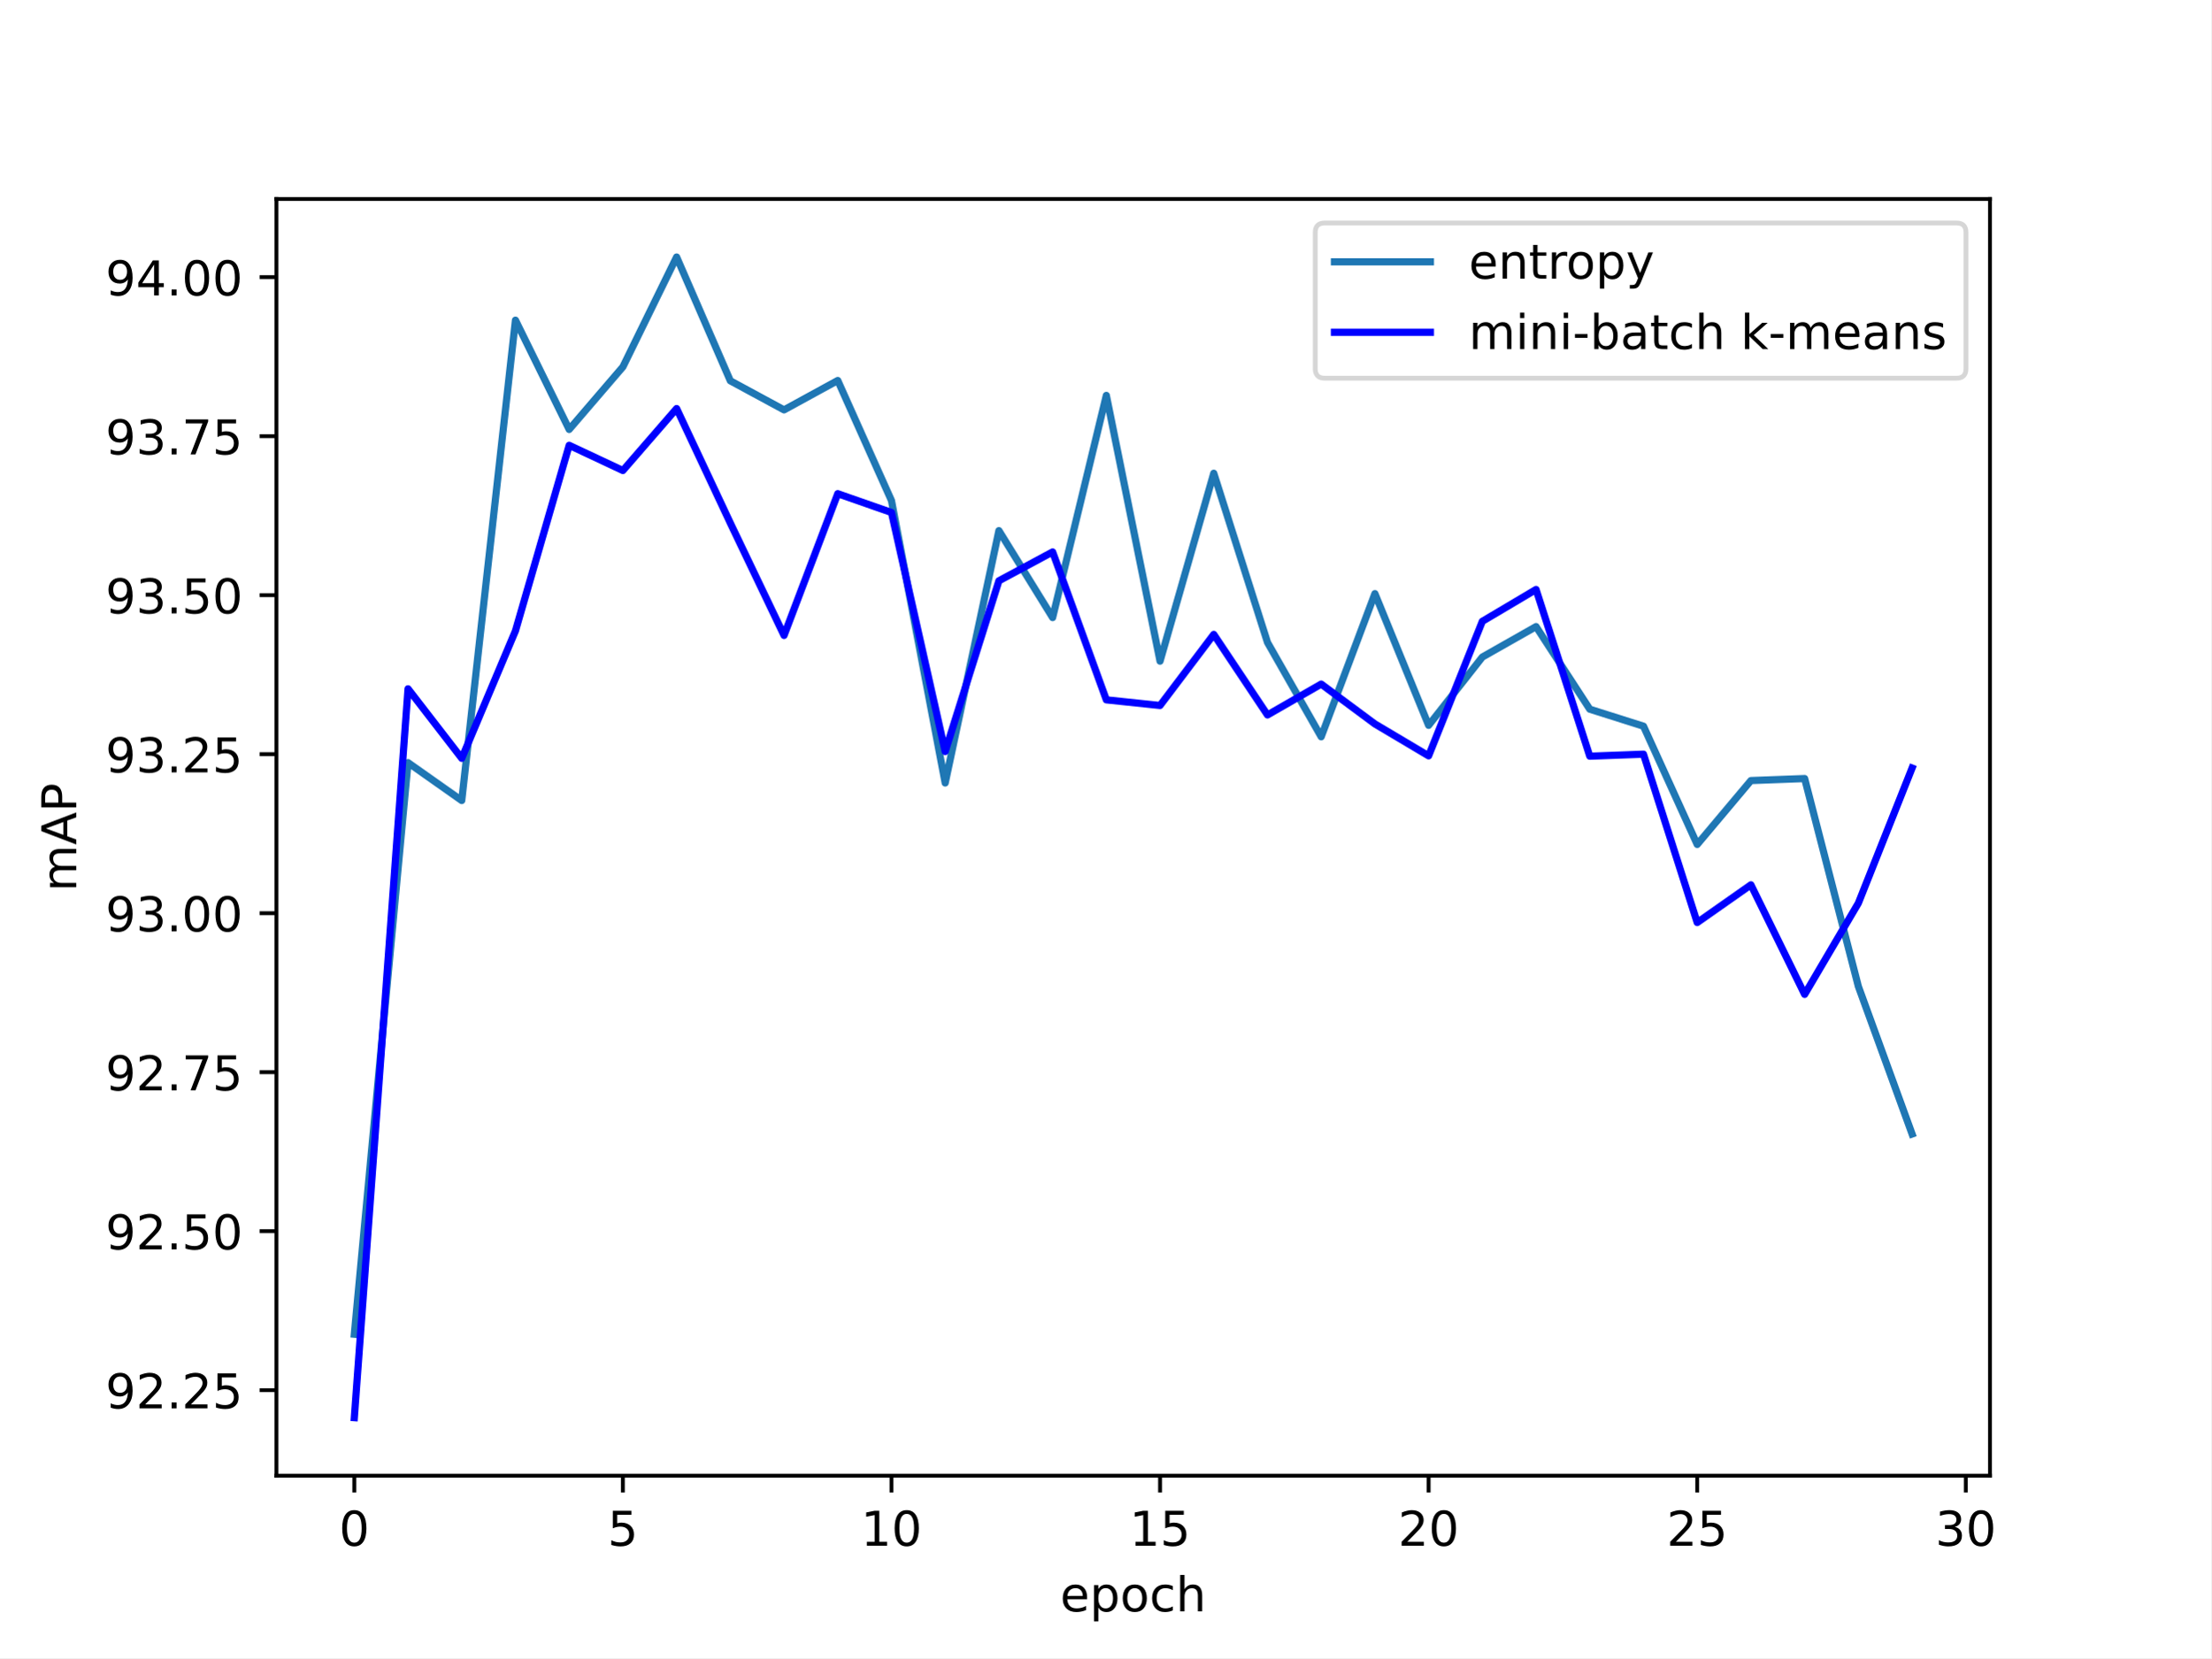
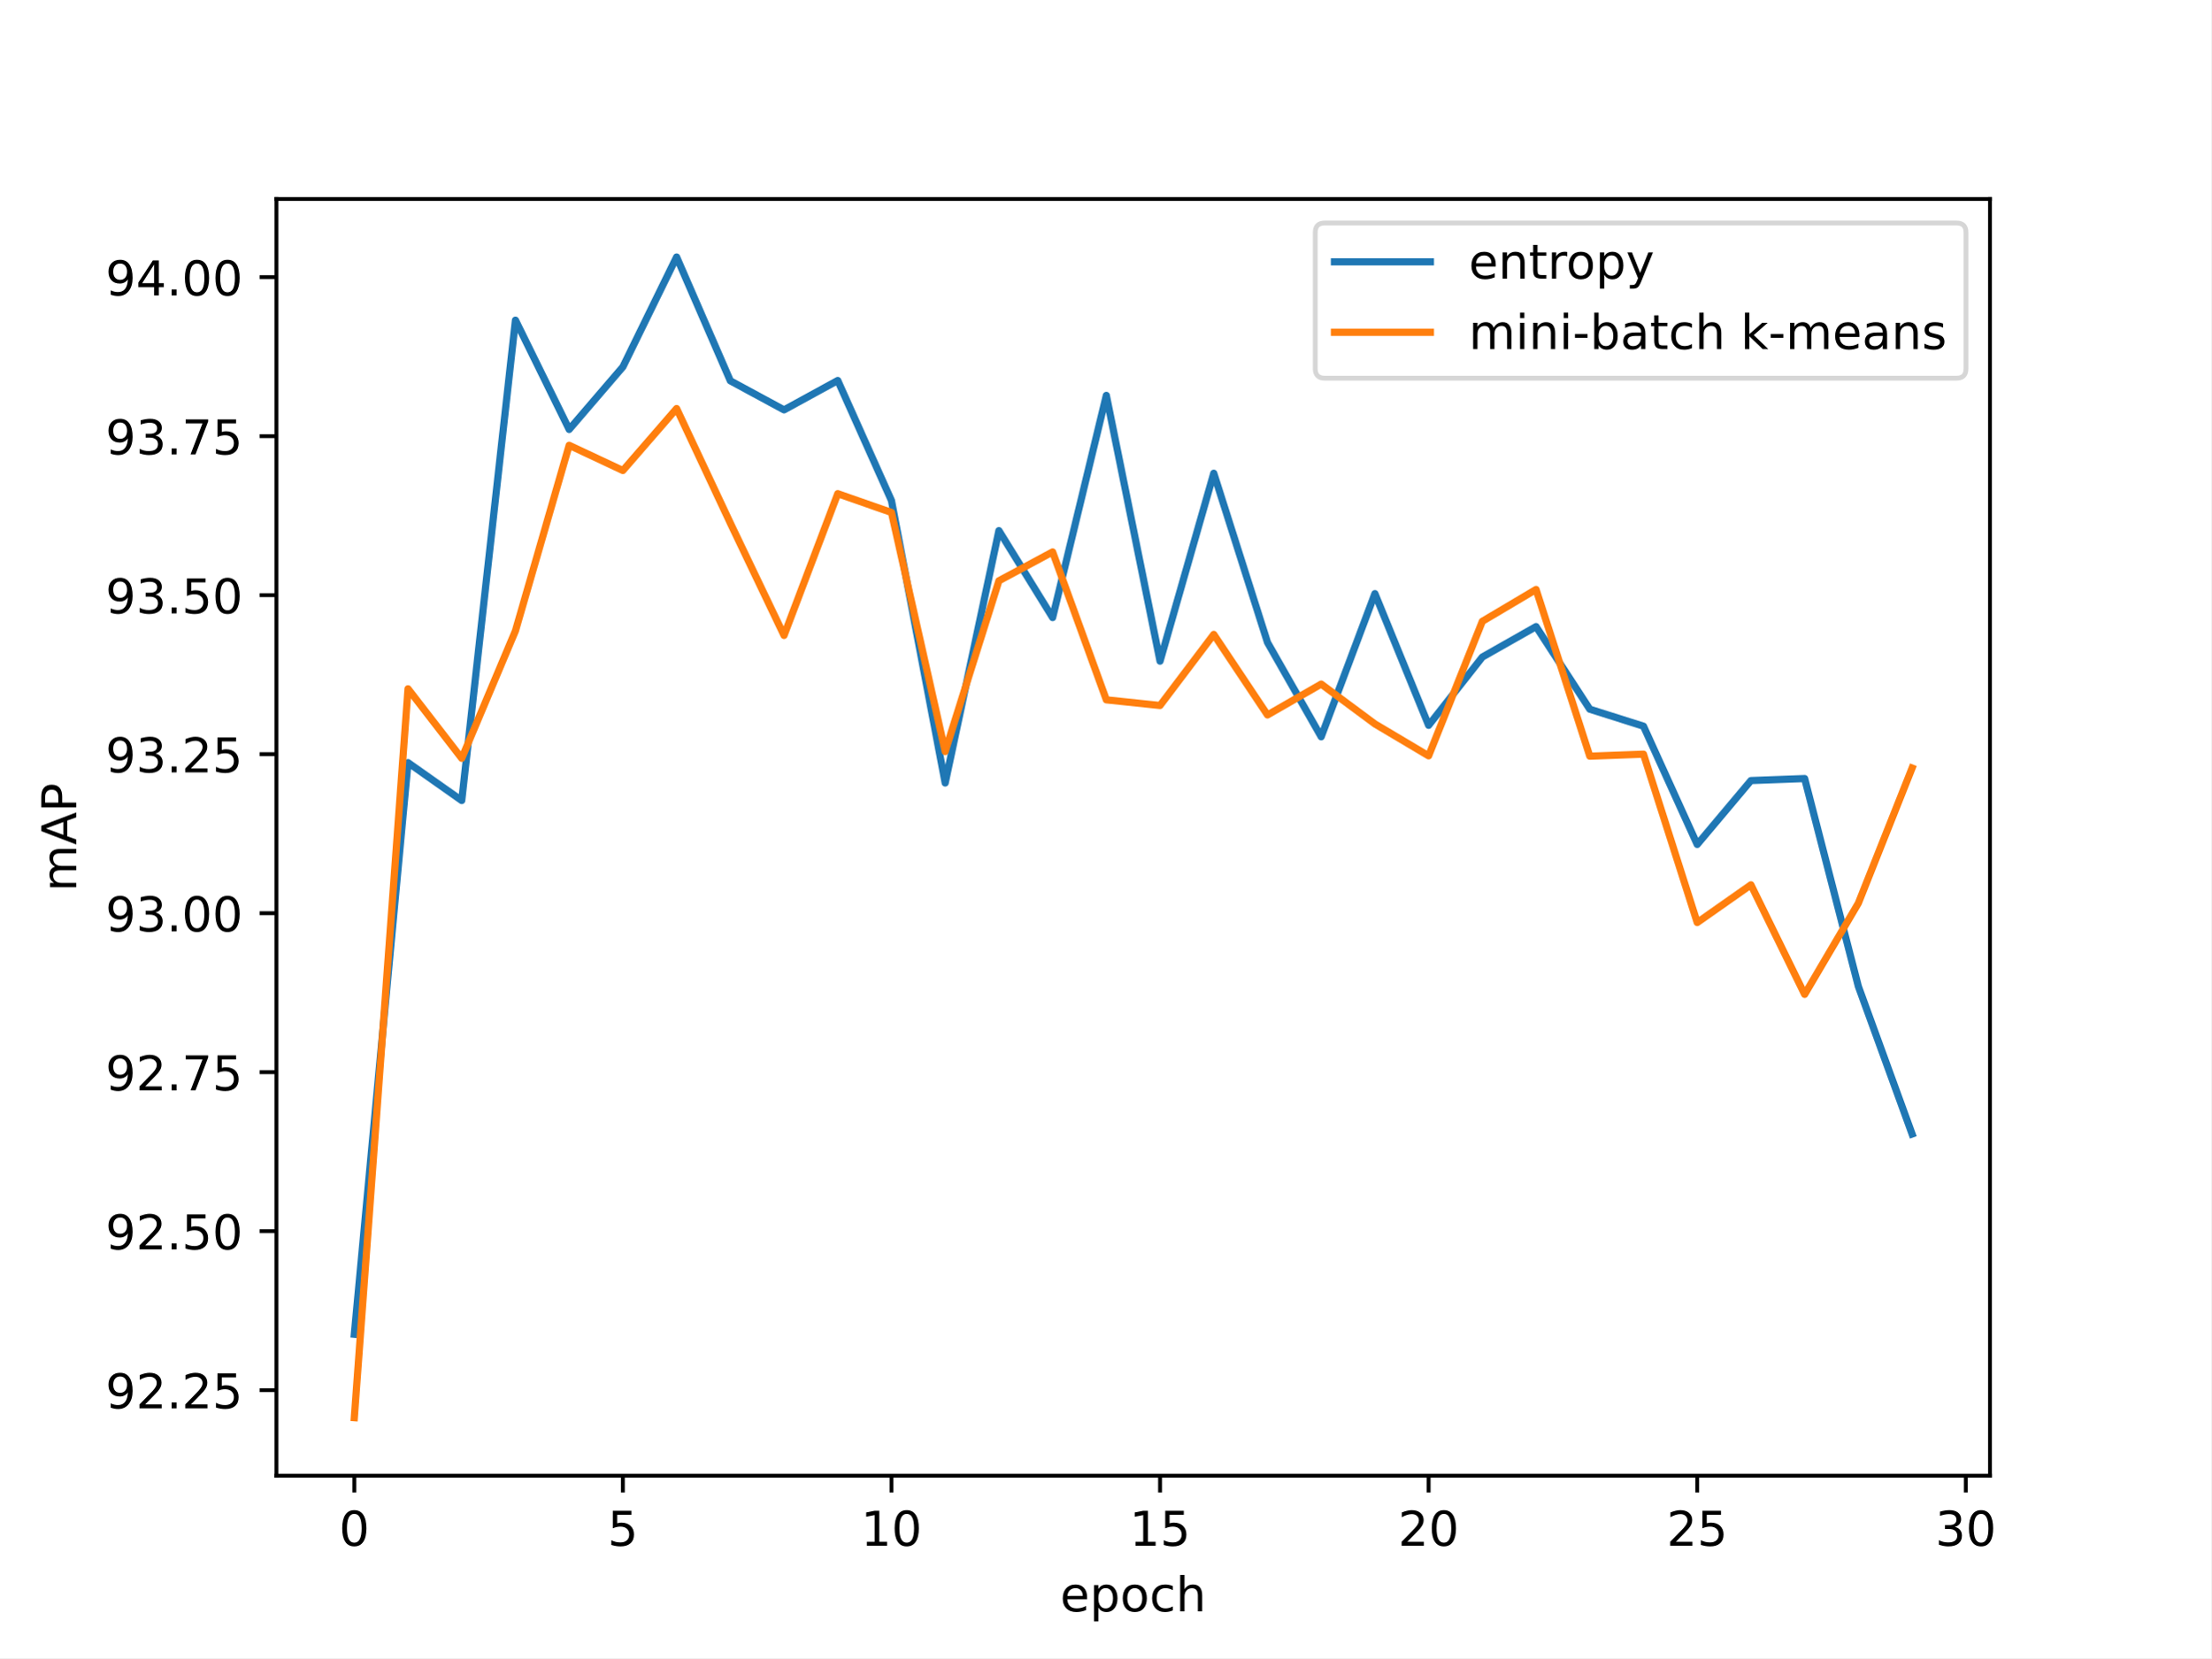
<svg xmlns="http://www.w3.org/2000/svg" xmlns:xlink="http://www.w3.org/1999/xlink" width="460.8pt" height="345.6pt" viewBox="0 0 460.8 345.6" version="1.1">
  <defs>
    <style type="text/css">*{stroke-linejoin: round; stroke-linecap: butt}</style>
  </defs>
  <g id="figure_1">
    <g id="patch_1">
      <path d="M 0 345.6  L 460.8 345.6  L 460.8 0  L 0 0  z " style="fill: #ffffff" />
    </g>
    <g id="axes_1">
      <g id="patch_2">
        <path d="M 57.6 307.584  L 414.72 307.584  L 414.72 41.472  L 57.6 41.472  z " style="fill: #ffffff" />
      </g>
      <g id="matplotlib.axis_1">
        <g id="xtick_1">
          <g id="line2d_1">
            <defs>
-               <path id="m13b700f5a9" d="M 0 0  L 0 3.5  " style="stroke: #000000; stroke-width: 0.8" />
-             </defs>
-             <g>
-               <use xlink:href="#m13b700f5a9" x="73.833" y="307.584" style="stroke: #000000; stroke-width: 0.8" />
+               <path id="m12b0e13d71" d="M 0 0  L 0 3.5  " style="stroke: #000000; stroke-width: 0.8" />
+             </defs>
+             <g>
+               <use xlink:href="#m12b0e13d71" x="73.833" y="307.584" style="stroke: #000000; stroke-width: 0.8" />
            </g>
          </g>
          <g id="text_1">
            <g transform="translate(70.65148 322.1824) scale(0.1 -0.1)">
              <defs>
                <path id="DejaVuSans-30" d="M 2034 4250  Q 1547 4250 1301 3770  Q 1056 3291 1056 2328  Q 1056 1369 1301 889  Q 1547 409 2034 409  Q 2525 409 2770 889  Q 3016 1369 3016 2328  Q 3016 3291 2770 3770  Q 2525 4250 2034 4250  z M 2034 4750  Q 2819 4750 3233 4129  Q 3647 3509 3647 2328  Q 3647 1150 3233 529  Q 2819 -91 2034 -91  Q 1250 -91 836 529  Q 422 1150 422 2328  Q 422 3509 836 4129  Q 1250 4750 2034 4750  z " transform="scale(0.015625)" />
              </defs>
              <use xlink:href="#DejaVuSans-30" />
            </g>
          </g>
        </g>
        <g id="xtick_2">
          <g id="line2d_2">
            <g>
-               <use xlink:href="#m13b700f5a9" x="129.808" y="307.584" style="stroke: #000000; stroke-width: 0.8" />
+               <use xlink:href="#m12b0e13d71" x="129.808" y="307.584" style="stroke: #000000; stroke-width: 0.8" />
            </g>
          </g>
          <g id="text_2">
            <g transform="translate(126.6264 322.1824) scale(0.1 -0.1)">
              <defs>
                <path id="DejaVuSans-35" d="M 691 4666  L 3169 4666  L 3169 4134  L 1269 4134  L 1269 2991  Q 1406 3038 1543 3061  Q 1681 3084 1819 3084  Q 2600 3084 3056 2656  Q 3513 2228 3513 1497  Q 3513 744 3044 326  Q 2575 -91 1722 -91  Q 1428 -91 1123 -41  Q 819 9 494 109  L 494 744  Q 775 591 1075 516  Q 1375 441 1709 441  Q 2250 441 2565 725  Q 2881 1009 2881 1497  Q 2881 1984 2565 2268  Q 2250 2553 1709 2553  Q 1456 2553 1204 2497  Q 953 2441 691 2322  L 691 4666  z " transform="scale(0.015625)" />
              </defs>
              <use xlink:href="#DejaVuSans-35" />
            </g>
          </g>
        </g>
        <g id="xtick_3">
          <g id="line2d_3">
            <g>
-               <use xlink:href="#m13b700f5a9" x="185.783" y="307.584" style="stroke: #000000; stroke-width: 0.8" />
+               <use xlink:href="#m12b0e13d71" x="185.783" y="307.584" style="stroke: #000000; stroke-width: 0.8" />
            </g>
          </g>
          <g id="text_3">
            <g transform="translate(179.4201 322.1824) scale(0.1 -0.1)">
              <defs>
                <path id="DejaVuSans-31" d="M 794 531  L 1825 531  L 1825 4091  L 703 3866  L 703 4441  L 1819 4666  L 2450 4666  L 2450 531  L 3481 531  L 3481 0  L 794 0  L 794 531  z " transform="scale(0.015625)" />
              </defs>
              <use xlink:href="#DejaVuSans-31" />
              <use xlink:href="#DejaVuSans-30" x="63.623" />
            </g>
          </g>
        </g>
        <g id="xtick_4">
          <g id="line2d_4">
            <g>
-               <use xlink:href="#m13b700f5a9" x="241.757" y="307.584" style="stroke: #000000; stroke-width: 0.8" />
+               <use xlink:href="#m12b0e13d71" x="241.757" y="307.584" style="stroke: #000000; stroke-width: 0.8" />
            </g>
          </g>
          <g id="text_4">
            <g transform="translate(235.395 322.1824) scale(0.1 -0.1)">
              <use xlink:href="#DejaVuSans-31" />
              <use xlink:href="#DejaVuSans-35" x="63.623" />
            </g>
          </g>
        </g>
        <g id="xtick_5">
          <g id="line2d_5">
            <g>
-               <use xlink:href="#m13b700f5a9" x="297.732" y="307.584" style="stroke: #000000; stroke-width: 0.8" />
+               <use xlink:href="#m12b0e13d71" x="297.732" y="307.584" style="stroke: #000000; stroke-width: 0.8" />
            </g>
          </g>
          <g id="text_5">
            <g transform="translate(291.3699 322.1824) scale(0.1 -0.1)">
              <defs>
                <path id="DejaVuSans-32" d="M 1228 531  L 3431 531  L 3431 0  L 469 0  L 469 531  Q 828 903 1448 1529  Q 2069 2156 2228 2338  Q 2531 2678 2651 2914  Q 2772 3150 2772 3378  Q 2772 3750 2511 3984  Q 2250 4219 1831 4219  Q 1534 4219 1204 4116  Q 875 4013 500 3803  L 500 4441  Q 881 4594 1212 4672  Q 1544 4750 1819 4750  Q 2544 4750 2975 4387  Q 3406 4025 3406 3419  Q 3406 3131 3298 2873  Q 3191 2616 2906 2266  Q 2828 2175 2409 1742  Q 1991 1309 1228 531  z " transform="scale(0.015625)" />
              </defs>
              <use xlink:href="#DejaVuSans-32" />
              <use xlink:href="#DejaVuSans-30" x="63.623" />
            </g>
          </g>
        </g>
        <g id="xtick_6">
          <g id="line2d_6">
            <g>
-               <use xlink:href="#m13b700f5a9" x="353.707" y="307.584" style="stroke: #000000; stroke-width: 0.8" />
+               <use xlink:href="#m12b0e13d71" x="353.707" y="307.584" style="stroke: #000000; stroke-width: 0.8" />
            </g>
          </g>
          <g id="text_6">
            <g transform="translate(347.3448 322.1824) scale(0.1 -0.1)">
              <use xlink:href="#DejaVuSans-32" />
              <use xlink:href="#DejaVuSans-35" x="63.623" />
            </g>
          </g>
        </g>
        <g id="xtick_7">
          <g id="line2d_7">
            <g>
-               <use xlink:href="#m13b700f5a9" x="409.682" y="307.584" style="stroke: #000000; stroke-width: 0.8" />
+               <use xlink:href="#m12b0e13d71" x="409.682" y="307.584" style="stroke: #000000; stroke-width: 0.8" />
            </g>
          </g>
          <g id="text_7">
            <g transform="translate(403.3198 322.1824) scale(0.1 -0.1)">
              <defs>
                <path id="DejaVuSans-33" d="M 2597 2516  Q 3050 2419 3304 2112  Q 3559 1806 3559 1356  Q 3559 666 3084 287  Q 2609 -91 1734 -91  Q 1441 -91 1130 -33  Q 819 25 488 141  L 488 750  Q 750 597 1062 519  Q 1375 441 1716 441  Q 2309 441 2620 675  Q 2931 909 2931 1356  Q 2931 1769 2642 2001  Q 2353 2234 1838 2234  L 1294 2234  L 1294 2753  L 1863 2753  Q 2328 2753 2575 2939  Q 2822 3125 2822 3475  Q 2822 3834 2567 4026  Q 2313 4219 1838 4219  Q 1578 4219 1281 4162  Q 984 4106 628 3988  L 628 4550  Q 988 4650 1302 4700  Q 1616 4750 1894 4750  Q 2613 4750 3031 4423  Q 3450 4097 3450 3541  Q 3450 3153 3228 2886  Q 3006 2619 2597 2516  z " transform="scale(0.015625)" />
              </defs>
              <use xlink:href="#DejaVuSans-33" />
              <use xlink:href="#DejaVuSans-30" x="63.623" />
            </g>
          </g>
        </g>
        <g id="text_8">
          <g transform="translate(220.9319 335.8606) scale(0.1 -0.1)">
            <defs>
              <path id="DejaVuSans-65" d="M 3597 1894  L 3597 1613  L 953 1613  Q 991 1019 1311 708  Q 1631 397 2203 397  Q 2534 397 2845 478  Q 3156 559 3463 722  L 3463 178  Q 3153 47 2828 -22  Q 2503 -91 2169 -91  Q 1331 -91 842 396  Q 353 884 353 1716  Q 353 2575 817 3079  Q 1281 3584 2069 3584  Q 2775 3584 3186 3129  Q 3597 2675 3597 1894  z M 3022 2063  Q 3016 2534 2758 2815  Q 2500 3097 2075 3097  Q 1594 3097 1305 2825  Q 1016 2553 972 2059  L 3022 2063  z " transform="scale(0.015625)" />
              <path id="DejaVuSans-70" d="M 1159 525  L 1159 -1331  L 581 -1331  L 581 3500  L 1159 3500  L 1159 2969  Q 1341 3281 1617 3432  Q 1894 3584 2278 3584  Q 2916 3584 3314 3078  Q 3713 2572 3713 1747  Q 3713 922 3314 415  Q 2916 -91 2278 -91  Q 1894 -91 1617 61  Q 1341 213 1159 525  z M 3116 1747  Q 3116 2381 2855 2742  Q 2594 3103 2138 3103  Q 1681 3103 1420 2742  Q 1159 2381 1159 1747  Q 1159 1113 1420 752  Q 1681 391 2138 391  Q 2594 391 2855 752  Q 3116 1113 3116 1747  z " transform="scale(0.015625)" />
              <path id="DejaVuSans-6f" d="M 1959 3097  Q 1497 3097 1228 2736  Q 959 2375 959 1747  Q 959 1119 1226 758  Q 1494 397 1959 397  Q 2419 397 2687 759  Q 2956 1122 2956 1747  Q 2956 2369 2687 2733  Q 2419 3097 1959 3097  z M 1959 3584  Q 2709 3584 3137 3096  Q 3566 2609 3566 1747  Q 3566 888 3137 398  Q 2709 -91 1959 -91  Q 1206 -91 779 398  Q 353 888 353 1747  Q 353 2609 779 3096  Q 1206 3584 1959 3584  z " transform="scale(0.015625)" />
              <path id="DejaVuSans-63" d="M 3122 3366  L 3122 2828  Q 2878 2963 2633 3030  Q 2388 3097 2138 3097  Q 1578 3097 1268 2742  Q 959 2388 959 1747  Q 959 1106 1268 751  Q 1578 397 2138 397  Q 2388 397 2633 464  Q 2878 531 3122 666  L 3122 134  Q 2881 22 2623 -34  Q 2366 -91 2075 -91  Q 1284 -91 818 406  Q 353 903 353 1747  Q 353 2603 823 3093  Q 1294 3584 2113 3584  Q 2378 3584 2631 3529  Q 2884 3475 3122 3366  z " transform="scale(0.015625)" />
              <path id="DejaVuSans-68" d="M 3513 2113  L 3513 0  L 2938 0  L 2938 2094  Q 2938 2591 2744 2837  Q 2550 3084 2163 3084  Q 1697 3084 1428 2787  Q 1159 2491 1159 1978  L 1159 0  L 581 0  L 581 4863  L 1159 4863  L 1159 2956  Q 1366 3272 1645 3428  Q 1925 3584 2291 3584  Q 2894 3584 3203 3211  Q 3513 2838 3513 2113  z " transform="scale(0.015625)" />
            </defs>
            <use xlink:href="#DejaVuSans-65" />
            <use xlink:href="#DejaVuSans-70" x="61.523" />
            <use xlink:href="#DejaVuSans-6f" x="125" />
            <use xlink:href="#DejaVuSans-63" x="186.182" />
            <use xlink:href="#DejaVuSans-68" x="241.162" />
          </g>
        </g>
      </g>
      <g id="matplotlib.axis_2">
        <g id="ytick_1">
          <g id="line2d_8">
            <defs>
-               <path id="ma43192f6e5" d="M 0 0  L -3.5 0  " style="stroke: #000000; stroke-width: 0.8" />
-             </defs>
-             <g>
-               <use xlink:href="#ma43192f6e5" x="57.6" y="289.754" style="stroke: #000000; stroke-width: 0.8" />
+               <path id="m84a15fbc48" d="M 0 0  L -3.5 0  " style="stroke: #000000; stroke-width: 0.8" />
+             </defs>
+             <g>
+               <use xlink:href="#m84a15fbc48" x="57.6" y="289.754" style="stroke: #000000; stroke-width: 0.8" />
            </g>
          </g>
          <g id="text_9">
            <g transform="translate(21.97188 293.5536) scale(0.1 -0.1)">
              <defs>
                <path id="DejaVuSans-39" d="M 703 97  L 703 672  Q 941 559 1184 500  Q 1428 441 1663 441  Q 2288 441 2617 861  Q 2947 1281 2994 2138  Q 2813 1869 2534 1725  Q 2256 1581 1919 1581  Q 1219 1581 811 2004  Q 403 2428 403 3163  Q 403 3881 828 4315  Q 1253 4750 1959 4750  Q 2769 4750 3195 4129  Q 3622 3509 3622 2328  Q 3622 1225 3098 567  Q 2575 -91 1691 -91  Q 1453 -91 1209 -44  Q 966 3 703 97  z M 1959 2075  Q 2384 2075 2632 2365  Q 2881 2656 2881 3163  Q 2881 3666 2632 3958  Q 2384 4250 1959 4250  Q 1534 4250 1286 3958  Q 1038 3666 1038 3163  Q 1038 2656 1286 2365  Q 1534 2075 1959 2075  z " transform="scale(0.015625)" />
                <path id="DejaVuSans-2e" d="M 684 794  L 1344 794  L 1344 0  L 684 0  L 684 794  z " transform="scale(0.015625)" />
              </defs>
              <use xlink:href="#DejaVuSans-39" />
              <use xlink:href="#DejaVuSans-32" x="63.623" />
              <use xlink:href="#DejaVuSans-2e" x="127.246" />
              <use xlink:href="#DejaVuSans-32" x="159.033" />
              <use xlink:href="#DejaVuSans-35" x="222.656" />
            </g>
          </g>
        </g>
        <g id="ytick_2">
          <g id="line2d_9">
            <g>
-               <use xlink:href="#ma43192f6e5" x="57.6" y="256.613" style="stroke: #000000; stroke-width: 0.8" />
+               <use xlink:href="#m84a15fbc48" x="57.6" y="256.613" style="stroke: #000000; stroke-width: 0.8" />
            </g>
          </g>
          <g id="text_10">
            <g transform="translate(21.97188 260.4122) scale(0.1 -0.1)">
              <use xlink:href="#DejaVuSans-39" />
              <use xlink:href="#DejaVuSans-32" x="63.623" />
              <use xlink:href="#DejaVuSans-2e" x="127.246" />
              <use xlink:href="#DejaVuSans-35" x="159.033" />
              <use xlink:href="#DejaVuSans-30" x="222.656" />
            </g>
          </g>
        </g>
        <g id="ytick_3">
          <g id="line2d_10">
            <g>
-               <use xlink:href="#ma43192f6e5" x="57.6" y="223.472" style="stroke: #000000; stroke-width: 0.8" />
+               <use xlink:href="#m84a15fbc48" x="57.6" y="223.472" style="stroke: #000000; stroke-width: 0.8" />
            </g>
          </g>
          <g id="text_11">
            <g transform="translate(21.97188 227.2707) scale(0.1 -0.1)">
              <defs>
                <path id="DejaVuSans-37" d="M 525 4666  L 3525 4666  L 3525 4397  L 1831 0  L 1172 0  L 2766 4134  L 525 4134  L 525 4666  z " transform="scale(0.015625)" />
              </defs>
              <use xlink:href="#DejaVuSans-39" />
              <use xlink:href="#DejaVuSans-32" x="63.623" />
              <use xlink:href="#DejaVuSans-2e" x="127.246" />
              <use xlink:href="#DejaVuSans-37" x="159.033" />
              <use xlink:href="#DejaVuSans-35" x="222.656" />
            </g>
          </g>
        </g>
        <g id="ytick_4">
          <g id="line2d_11">
            <g>
-               <use xlink:href="#ma43192f6e5" x="57.6" y="190.33" style="stroke: #000000; stroke-width: 0.8" />
+               <use xlink:href="#m84a15fbc48" x="57.6" y="190.33" style="stroke: #000000; stroke-width: 0.8" />
            </g>
          </g>
          <g id="text_12">
            <g transform="translate(21.97188 194.1293) scale(0.1 -0.1)">
              <use xlink:href="#DejaVuSans-39" />
              <use xlink:href="#DejaVuSans-33" x="63.623" />
              <use xlink:href="#DejaVuSans-2e" x="127.246" />
              <use xlink:href="#DejaVuSans-30" x="159.033" />
              <use xlink:href="#DejaVuSans-30" x="222.656" />
            </g>
          </g>
        </g>
        <g id="ytick_5">
          <g id="line2d_12">
            <g>
-               <use xlink:href="#ma43192f6e5" x="57.6" y="157.189" style="stroke: #000000; stroke-width: 0.8" />
+               <use xlink:href="#m84a15fbc48" x="57.6" y="157.189" style="stroke: #000000; stroke-width: 0.8" />
            </g>
          </g>
          <g id="text_13">
            <g transform="translate(21.97188 160.9878) scale(0.1 -0.1)">
              <use xlink:href="#DejaVuSans-39" />
              <use xlink:href="#DejaVuSans-33" x="63.623" />
              <use xlink:href="#DejaVuSans-2e" x="127.246" />
              <use xlink:href="#DejaVuSans-32" x="159.033" />
              <use xlink:href="#DejaVuSans-35" x="222.656" />
            </g>
          </g>
        </g>
        <g id="ytick_6">
          <g id="line2d_13">
            <g>
-               <use xlink:href="#ma43192f6e5" x="57.6" y="124.047" style="stroke: #000000; stroke-width: 0.8" />
+               <use xlink:href="#m84a15fbc48" x="57.6" y="124.047" style="stroke: #000000; stroke-width: 0.8" />
            </g>
          </g>
          <g id="text_14">
            <g transform="translate(21.97188 127.8464) scale(0.1 -0.1)">
              <use xlink:href="#DejaVuSans-39" />
              <use xlink:href="#DejaVuSans-33" x="63.623" />
              <use xlink:href="#DejaVuSans-2e" x="127.246" />
              <use xlink:href="#DejaVuSans-35" x="159.033" />
              <use xlink:href="#DejaVuSans-30" x="222.656" />
            </g>
          </g>
        </g>
        <g id="ytick_7">
          <g id="line2d_14">
            <g>
-               <use xlink:href="#ma43192f6e5" x="57.6" y="90.906" style="stroke: #000000; stroke-width: 0.8" />
+               <use xlink:href="#m84a15fbc48" x="57.6" y="90.906" style="stroke: #000000; stroke-width: 0.8" />
            </g>
          </g>
          <g id="text_15">
            <g transform="translate(21.97188 94.70495) scale(0.1 -0.1)">
              <use xlink:href="#DejaVuSans-39" />
              <use xlink:href="#DejaVuSans-33" x="63.623" />
              <use xlink:href="#DejaVuSans-2e" x="127.246" />
              <use xlink:href="#DejaVuSans-37" x="159.033" />
              <use xlink:href="#DejaVuSans-35" x="222.656" />
            </g>
          </g>
        </g>
        <g id="ytick_8">
          <g id="line2d_15">
            <g>
-               <use xlink:href="#ma43192f6e5" x="57.6" y="57.764" style="stroke: #000000; stroke-width: 0.8" />
+               <use xlink:href="#m84a15fbc48" x="57.6" y="57.764" style="stroke: #000000; stroke-width: 0.8" />
            </g>
          </g>
          <g id="text_16">
            <g transform="translate(21.97188 61.5635) scale(0.1 -0.1)">
              <defs>
                <path id="DejaVuSans-34" d="M 2419 4116  L 825 1625  L 2419 1625  L 2419 4116  z M 2253 4666  L 3047 4666  L 3047 1625  L 3713 1625  L 3713 1100  L 3047 1100  L 3047 0  L 2419 0  L 2419 1100  L 313 1100  L 313 1709  L 2253 4666  z " transform="scale(0.015625)" />
              </defs>
              <use xlink:href="#DejaVuSans-39" />
              <use xlink:href="#DejaVuSans-34" x="63.623" />
              <use xlink:href="#DejaVuSans-2e" x="127.246" />
              <use xlink:href="#DejaVuSans-30" x="159.033" />
              <use xlink:href="#DejaVuSans-30" x="222.656" />
            </g>
          </g>
        </g>
        <g id="text_17">
          <g transform="translate(15.89219 185.8335) rotate(-90) scale(0.1 -0.1)">
            <defs>
              <path id="DejaVuSans-6d" d="M 3328 2828  Q 3544 3216 3844 3400  Q 4144 3584 4550 3584  Q 5097 3584 5394 3201  Q 5691 2819 5691 2113  L 5691 0  L 5113 0  L 5113 2094  Q 5113 2597 4934 2840  Q 4756 3084 4391 3084  Q 3944 3084 3684 2787  Q 3425 2491 3425 1978  L 3425 0  L 2847 0  L 2847 2094  Q 2847 2600 2669 2842  Q 2491 3084 2119 3084  Q 1678 3084 1418 2786  Q 1159 2488 1159 1978  L 1159 0  L 581 0  L 581 3500  L 1159 3500  L 1159 2956  Q 1356 3278 1631 3431  Q 1906 3584 2284 3584  Q 2666 3584 2933 3390  Q 3200 3197 3328 2828  z " transform="scale(0.015625)" />
              <path id="DejaVuSans-41" d="M 2188 4044  L 1331 1722  L 3047 1722  L 2188 4044  z M 1831 4666  L 2547 4666  L 4325 0  L 3669 0  L 3244 1197  L 1141 1197  L 716 0  L 50 0  L 1831 4666  z " transform="scale(0.015625)" />
              <path id="DejaVuSans-50" d="M 1259 4147  L 1259 2394  L 2053 2394  Q 2494 2394 2734 2622  Q 2975 2850 2975 3272  Q 2975 3691 2734 3919  Q 2494 4147 2053 4147  L 1259 4147  z M 628 4666  L 2053 4666  Q 2838 4666 3239 4311  Q 3641 3956 3641 3272  Q 3641 2581 3239 2228  Q 2838 1875 2053 1875  L 1259 1875  L 1259 0  L 628 0  L 628 4666  z " transform="scale(0.015625)" />
            </defs>
            <use xlink:href="#DejaVuSans-6d" />
            <use xlink:href="#DejaVuSans-41" x="97.412" />
            <use xlink:href="#DejaVuSans-50" x="165.82" />
          </g>
        </g>
      </g>
      <g id="line2d_16">
-         <path d="M 73.833 278.095  L 85.028 158.957  L 96.223 166.851  L 107.418 66.731  L 118.613 89.507  L 129.808 76.464  L 141.003 53.568  L 152.198 79.367  L 163.393 85.427  L 174.588 79.304  L 185.783 104.342  L 196.978 163.195  L 208.173 110.599  L 219.368 128.722  L 230.563 82.412  L 241.757 137.807  L 252.952 98.638  L 264.147 133.895  L 275.342 153.567  L 286.537 123.732  L 297.732 151.183  L 308.927 136.945  L 320.122 130.598  L 331.317 147.818  L 342.512 151.36  L 353.707 176.01  L 364.902 162.692  L 376.097 162.275  L 387.292 205.602  L 398.487 236.36  " clip-path="url(#p257bfc33b4)" style="fill: none; stroke: #1f77b4; stroke-width: 1.5; stroke-linecap: square" />
+         <path d="M 73.833 278.095  L 85.028 158.957  L 96.223 166.851  L 107.418 66.731  L 118.613 89.507  L 129.808 76.464  L 141.003 53.568  L 152.198 79.367  L 163.393 85.427  L 174.588 79.304  L 185.783 104.342  L 196.978 163.195  L 208.173 110.599  L 219.368 128.722  L 230.563 82.412  L 241.757 137.807  L 252.952 98.638  L 264.147 133.895  L 275.342 153.567  L 286.537 123.732  L 297.732 151.183  L 308.927 136.945  L 320.122 130.598  L 331.317 147.818  L 342.512 151.36  L 353.707 176.01  L 364.902 162.692  L 376.097 162.275  L 387.292 205.602  L 398.487 236.36  " clip-path="url(#pc6ba49d95a)" style="fill: none; stroke: #1f77b4; stroke-width: 1.5; stroke-linecap: square" />
      </g>
      <g id="line2d_17">
-         <path d="M 73.833 295.488  L 85.028 143.566  L 96.223 158.057  L 107.418 131.478  L 118.613 92.807  L 129.808 98.063  L 141.003 85.153  L 152.198 109.024  L 163.393 132.443  L 174.588 102.897  L 185.783 106.812  L 196.978 156.638  L 208.173 121.05  L 219.368 115.038  L 230.563 145.869  L 241.757 147.043  L 252.952 132.226  L 264.147 149.017  L 275.342 142.583  L 286.537 150.891  L 297.732 157.542  L 308.927 129.499  L 320.122 122.86  L 331.317 157.612  L 342.512 157.195  L 353.707 192.284  L 364.902 184.424  L 376.097 207.261  L 387.292 188.238  L 398.487 160.087  " clip-path="url(#p257bfc33b4)" style="fill: none; stroke: #0000ff; stroke-width: 1.5; stroke-linecap: square" />
+         <path d="M 73.833 295.488  L 85.028 143.566  L 96.223 158.057  L 107.418 131.478  L 118.613 92.807  L 129.808 98.063  L 141.003 85.153  L 152.198 109.024  L 163.393 132.443  L 174.588 102.897  L 185.783 106.812  L 196.978 156.638  L 208.173 121.05  L 219.368 115.038  L 230.563 145.869  L 241.757 147.043  L 252.952 132.226  L 264.147 149.017  L 275.342 142.583  L 286.537 150.891  L 297.732 157.542  L 308.927 129.499  L 320.122 122.86  L 331.317 157.612  L 342.512 157.195  L 353.707 192.284  L 364.902 184.424  L 376.097 207.261  L 387.292 188.238  L 398.487 160.087  " clip-path="url(#pc6ba49d95a)" style="fill: none; stroke: #ff7f0e; stroke-width: 1.5; stroke-linecap: square" />
      </g>
      <g id="patch_3">
        <path d="M 57.6 307.584  L 57.6 41.472  " style="fill: none; stroke: #000000; stroke-width: 0.8; stroke-linejoin: miter; stroke-linecap: square" />
      </g>
      <g id="patch_4">
        <path d="M 414.72 307.584  L 414.72 41.472  " style="fill: none; stroke: #000000; stroke-width: 0.8; stroke-linejoin: miter; stroke-linecap: square" />
      </g>
      <g id="patch_5">
        <path d="M 57.6 307.584  L 414.72 307.584  " style="fill: none; stroke: #000000; stroke-width: 0.8; stroke-linejoin: miter; stroke-linecap: square" />
      </g>
      <g id="patch_6">
        <path d="M 57.6 41.472  L 414.72 41.472  " style="fill: none; stroke: #000000; stroke-width: 0.8; stroke-linejoin: miter; stroke-linecap: square" />
      </g>
      <g id="legend_1">
        <g id="patch_7">
          <path d="M 276.1 78.828  L 407.72 78.828  Q 409.72 78.828 409.72 76.828  L 409.72 48.472  Q 409.72 46.472 407.72 46.472  L 276.1 46.472  Q 274.1 46.472 274.1 48.472  L 274.1 76.828  Q 274.1 78.828 276.1 78.828  z " style="fill: #ffffff; opacity: 0.8; stroke: #cccccc; stroke-linejoin: miter" />
        </g>
        <g id="line2d_18">
          <path d="M 278.1 54.57  L 288.1 54.57  L 298.1 54.57  " style="fill: none; stroke: #1f77b4; stroke-width: 1.5; stroke-linecap: square" />
        </g>
        <g id="text_18">
          <g transform="translate(306.0997 58.07044) scale(0.1 -0.1)">
            <defs>
              <path id="DejaVuSans-6e" d="M 3513 2113  L 3513 0  L 2938 0  L 2938 2094  Q 2938 2591 2744 2837  Q 2550 3084 2163 3084  Q 1697 3084 1428 2787  Q 1159 2491 1159 1978  L 1159 0  L 581 0  L 581 3500  L 1159 3500  L 1159 2956  Q 1366 3272 1645 3428  Q 1925 3584 2291 3584  Q 2894 3584 3203 3211  Q 3513 2838 3513 2113  z " transform="scale(0.015625)" />
              <path id="DejaVuSans-74" d="M 1172 4494  L 1172 3500  L 2356 3500  L 2356 3053  L 1172 3053  L 1172 1153  Q 1172 725 1289 603  Q 1406 481 1766 481  L 2356 481  L 2356 0  L 1766 0  Q 1100 0 847 248  Q 594 497 594 1153  L 594 3053  L 172 3053  L 172 3500  L 594 3500  L 594 4494  L 1172 4494  z " transform="scale(0.015625)" />
              <path id="DejaVuSans-72" d="M 2631 2963  Q 2534 3019 2420 3045  Q 2306 3072 2169 3072  Q 1681 3072 1420 2755  Q 1159 2438 1159 1844  L 1159 0  L 581 0  L 581 3500  L 1159 3500  L 1159 2956  Q 1341 3275 1631 3429  Q 1922 3584 2338 3584  Q 2397 3584 2469 3576  Q 2541 3569 2628 3553  L 2631 2963  z " transform="scale(0.015625)" />
              <path id="DejaVuSans-79" d="M 2059 -325  Q 1816 -950 1584 -1140  Q 1353 -1331 966 -1331  L 506 -1331  L 506 -850  L 844 -850  Q 1081 -850 1212 -737  Q 1344 -625 1503 -206  L 1606 56  L 191 3500  L 800 3500  L 1894 763  L 2988 3500  L 3597 3500  L 2059 -325  z " transform="scale(0.015625)" />
            </defs>
            <use xlink:href="#DejaVuSans-65" />
            <use xlink:href="#DejaVuSans-6e" x="61.523" />
            <use xlink:href="#DejaVuSans-74" x="124.902" />
            <use xlink:href="#DejaVuSans-72" x="164.111" />
            <use xlink:href="#DejaVuSans-6f" x="202.975" />
            <use xlink:href="#DejaVuSans-70" x="264.156" />
            <use xlink:href="#DejaVuSans-79" x="327.633" />
          </g>
        </g>
        <g id="line2d_19">
-           <path d="M 278.1 69.249  L 288.1 69.249  L 298.1 69.249  " style="fill: none; stroke: #0000ff; stroke-width: 1.5; stroke-linecap: square" />
+           <path d="M 278.1 69.249  L 288.1 69.249  L 298.1 69.249  " style="fill: none; stroke: #ff7f0e; stroke-width: 1.5; stroke-linecap: square" />
        </g>
        <g id="text_19">
          <g transform="translate(306.0997 72.74856) scale(0.1 -0.1)">
            <defs>
              <path id="DejaVuSans-69" d="M 603 3500  L 1178 3500  L 1178 0  L 603 0  L 603 3500  z M 603 4863  L 1178 4863  L 1178 4134  L 603 4134  L 603 4863  z " transform="scale(0.015625)" />
              <path id="DejaVuSans-2d" d="M 313 2009  L 1997 2009  L 1997 1497  L 313 1497  L 313 2009  z " transform="scale(0.015625)" />
              <path id="DejaVuSans-62" d="M 3116 1747  Q 3116 2381 2855 2742  Q 2594 3103 2138 3103  Q 1681 3103 1420 2742  Q 1159 2381 1159 1747  Q 1159 1113 1420 752  Q 1681 391 2138 391  Q 2594 391 2855 752  Q 3116 1113 3116 1747  z M 1159 2969  Q 1341 3281 1617 3432  Q 1894 3584 2278 3584  Q 2916 3584 3314 3078  Q 3713 2572 3713 1747  Q 3713 922 3314 415  Q 2916 -91 2278 -91  Q 1894 -91 1617 61  Q 1341 213 1159 525  L 1159 0  L 581 0  L 581 4863  L 1159 4863  L 1159 2969  z " transform="scale(0.015625)" />
              <path id="DejaVuSans-61" d="M 2194 1759  Q 1497 1759 1228 1600  Q 959 1441 959 1056  Q 959 750 1161 570  Q 1363 391 1709 391  Q 2188 391 2477 730  Q 2766 1069 2766 1631  L 2766 1759  L 2194 1759  z M 3341 1997  L 3341 0  L 2766 0  L 2766 531  Q 2569 213 2275 61  Q 1981 -91 1556 -91  Q 1019 -91 701 211  Q 384 513 384 1019  Q 384 1609 779 1909  Q 1175 2209 1959 2209  L 2766 2209  L 2766 2266  Q 2766 2663 2505 2880  Q 2244 3097 1772 3097  Q 1472 3097 1187 3025  Q 903 2953 641 2809  L 641 3341  Q 956 3463 1253 3523  Q 1550 3584 1831 3584  Q 2591 3584 2966 3190  Q 3341 2797 3341 1997  z " transform="scale(0.015625)" />
              <path id="DejaVuSans-20" transform="scale(0.015625)" />
              <path id="DejaVuSans-6b" d="M 581 4863  L 1159 4863  L 1159 1991  L 2875 3500  L 3609 3500  L 1753 1863  L 3688 0  L 2938 0  L 1159 1709  L 1159 0  L 581 0  L 581 4863  z " transform="scale(0.015625)" />
              <path id="DejaVuSans-73" d="M 2834 3397  L 2834 2853  Q 2591 2978 2328 3040  Q 2066 3103 1784 3103  Q 1356 3103 1142 2972  Q 928 2841 928 2578  Q 928 2378 1081 2264  Q 1234 2150 1697 2047  L 1894 2003  Q 2506 1872 2764 1633  Q 3022 1394 3022 966  Q 3022 478 2636 193  Q 2250 -91 1575 -91  Q 1294 -91 989 -36  Q 684 19 347 128  L 347 722  Q 666 556 975 473  Q 1284 391 1588 391  Q 1994 391 2212 530  Q 2431 669 2431 922  Q 2431 1156 2273 1281  Q 2116 1406 1581 1522  L 1381 1569  Q 847 1681 609 1914  Q 372 2147 372 2553  Q 372 3047 722 3315  Q 1072 3584 1716 3584  Q 2034 3584 2315 3537  Q 2597 3491 2834 3397  z " transform="scale(0.015625)" />
            </defs>
            <use xlink:href="#DejaVuSans-6d" />
            <use xlink:href="#DejaVuSans-69" x="97.412" />
            <use xlink:href="#DejaVuSans-6e" x="125.195" />
            <use xlink:href="#DejaVuSans-69" x="188.574" />
            <use xlink:href="#DejaVuSans-2d" x="216.357" />
            <use xlink:href="#DejaVuSans-62" x="252.441" />
            <use xlink:href="#DejaVuSans-61" x="315.918" />
            <use xlink:href="#DejaVuSans-74" x="377.197" />
            <use xlink:href="#DejaVuSans-63" x="416.406" />
            <use xlink:href="#DejaVuSans-68" x="471.387" />
            <use xlink:href="#DejaVuSans-20" x="534.766" />
            <use xlink:href="#DejaVuSans-6b" x="566.553" />
            <use xlink:href="#DejaVuSans-2d" x="624.463" />
            <use xlink:href="#DejaVuSans-6d" x="660.547" />
            <use xlink:href="#DejaVuSans-65" x="757.959" />
            <use xlink:href="#DejaVuSans-61" x="819.482" />
            <use xlink:href="#DejaVuSans-6e" x="880.762" />
            <use xlink:href="#DejaVuSans-73" x="944.141" />
          </g>
        </g>
      </g>
    </g>
  </g>
  <defs>
-     <clipPath id="p257bfc33b4">
+     <clipPath id="pc6ba49d95a">
      <rect x="57.6" y="41.472" width="357.12" height="266.112" />
    </clipPath>
  </defs>
</svg>
